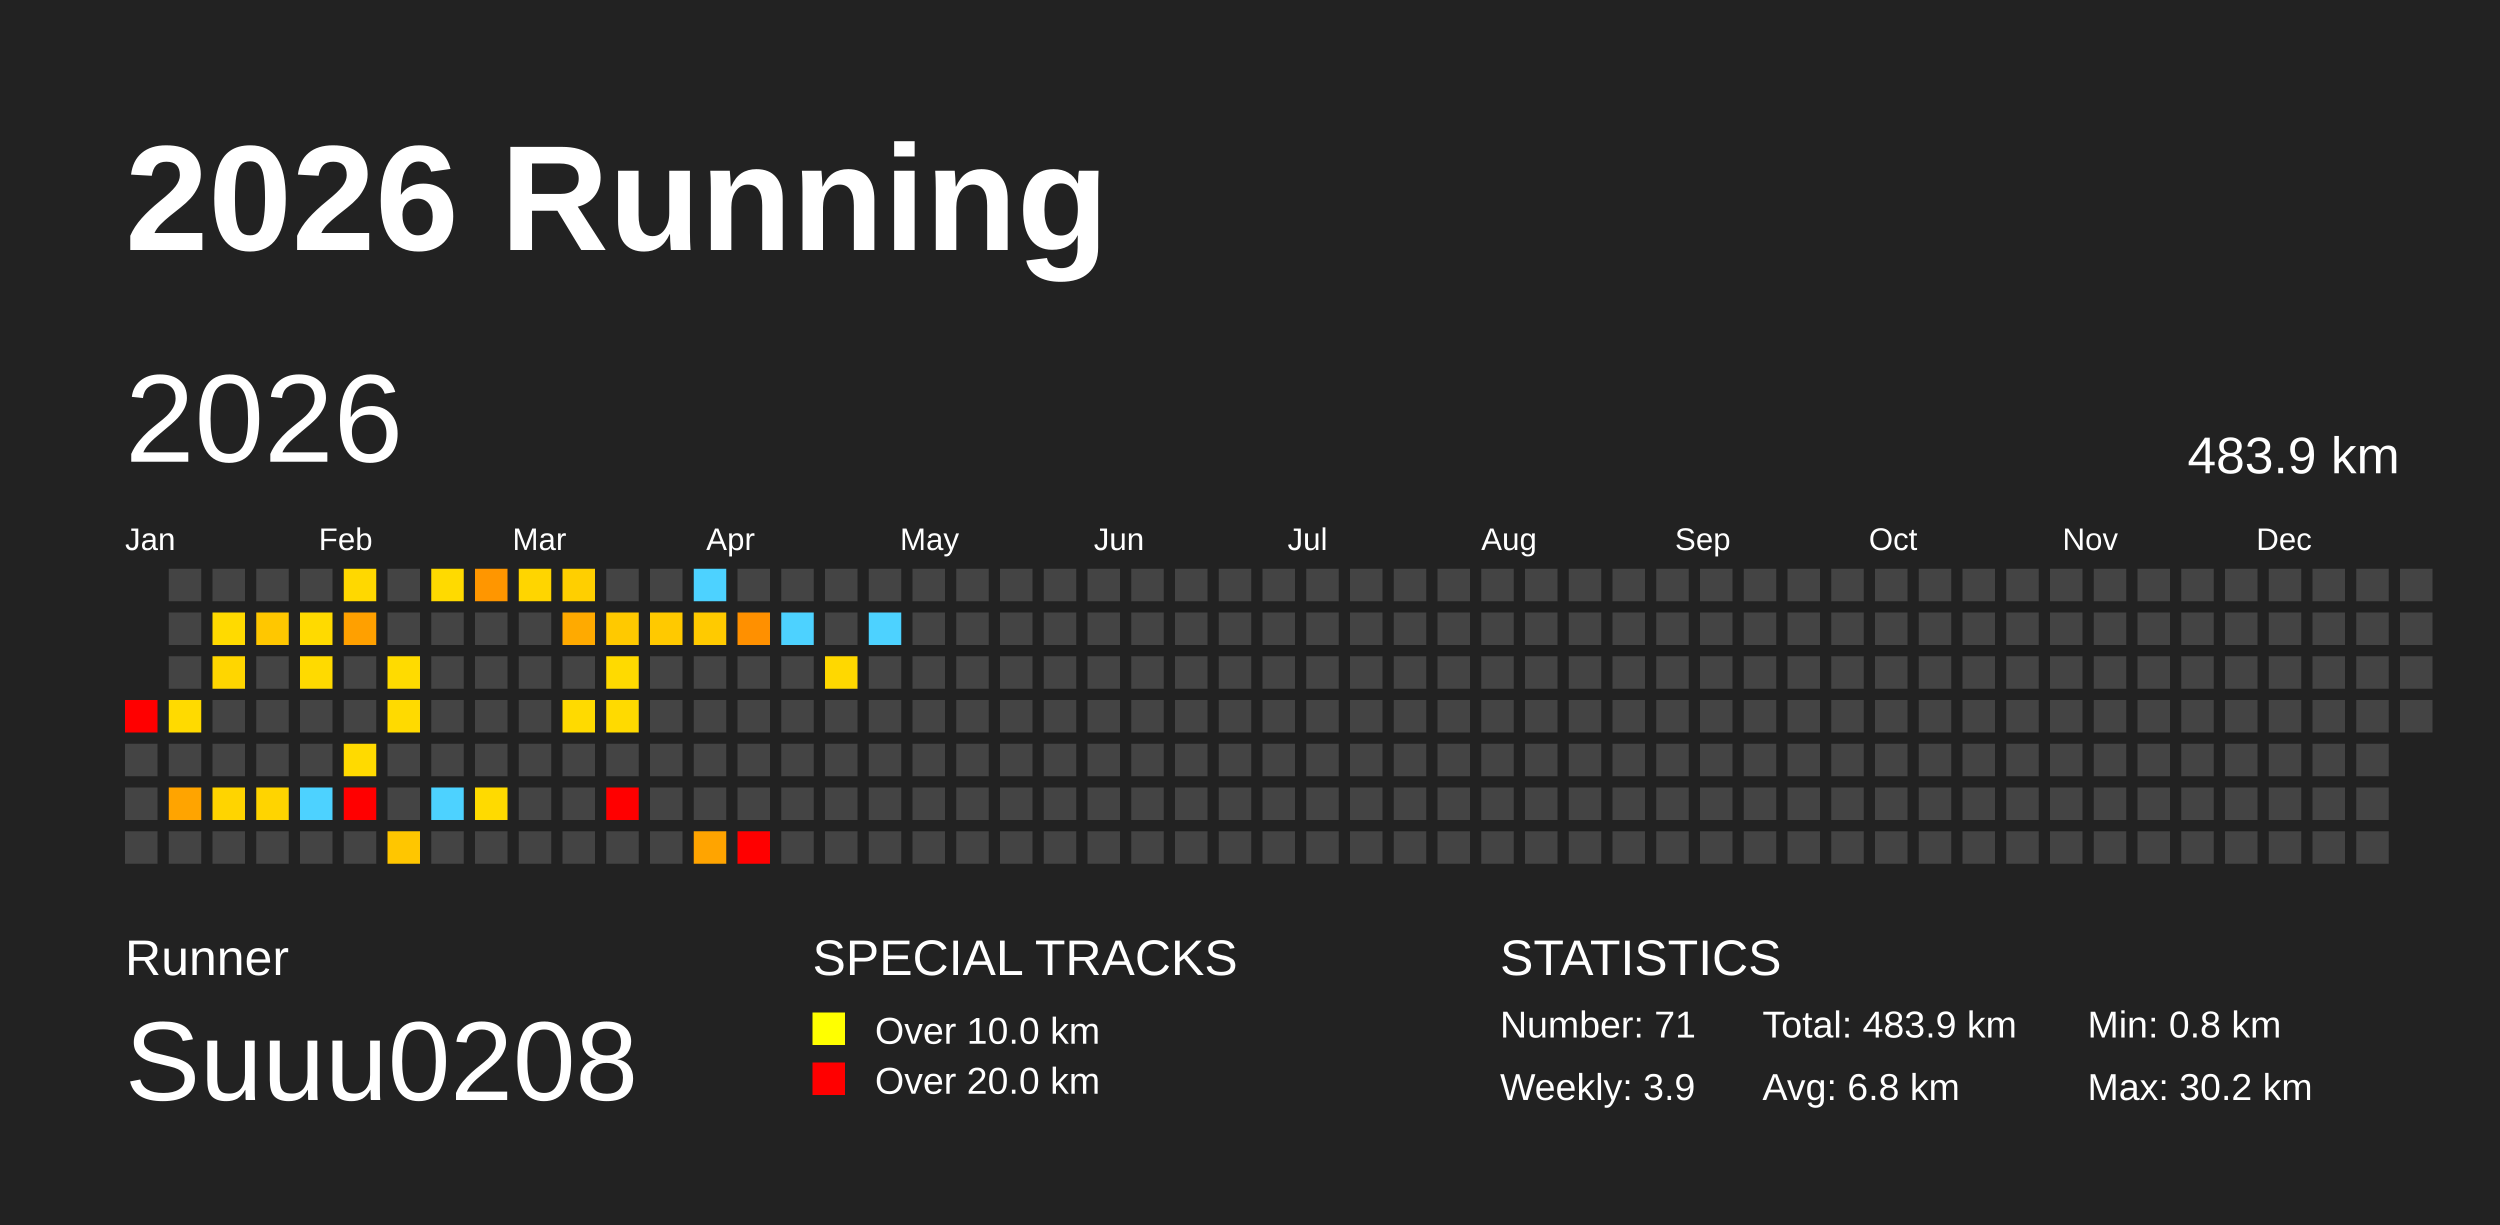
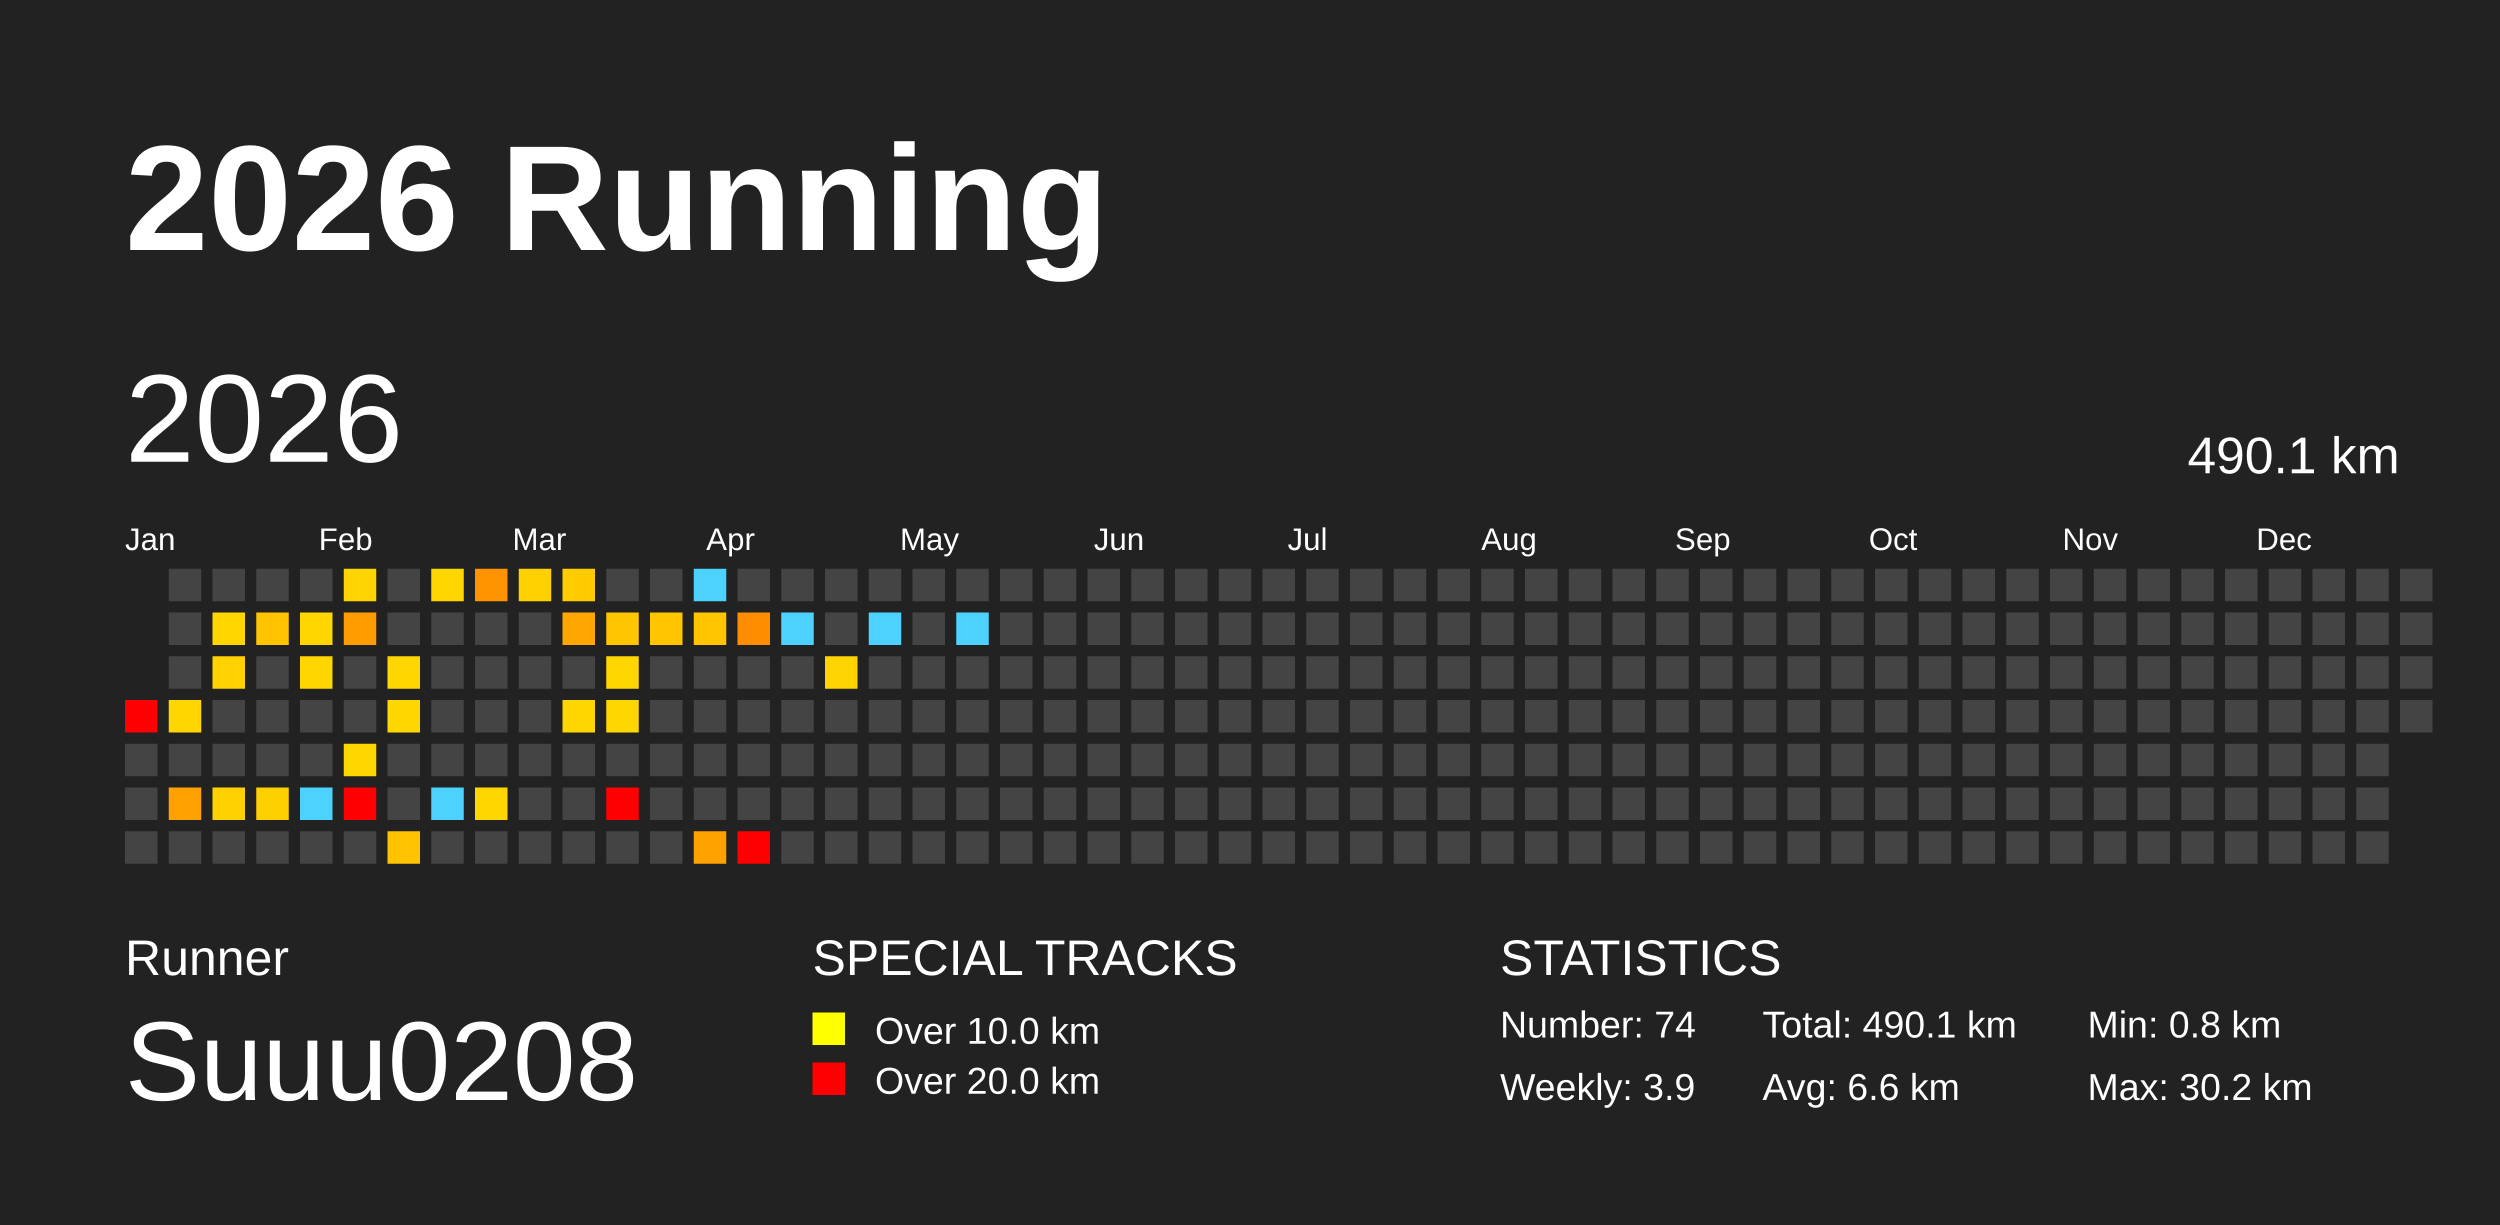
<svg xmlns="http://www.w3.org/2000/svg" baseProfile="full" height="98mm" version="1.1" viewBox="0,0,200,98" width="200mm">
  <defs />
  <rect fill="#222222" height="98" width="200" x="0" y="0" />
  <text fill="#FFFFFF" style="font-size:12px; font-family:Arial; font-weight:bold;" x="10" y="20">2026 Running</text>
  <text fill="#FFFFFF" style="font-size:4px; font-family:Arial" x="10" y="78">Runner</text>
  <text fill="#FFFFFF" style="font-size:9px; font-family:Arial" x="10" y="88">Suuu0208</text>
  <text fill="#FFFFFF" style="font-size:4px; font-family:Arial" x="65" y="78">SPECIAL TRACKS</text>
  <rect fill="yellow" height="2.6" width="2.6" x="65" y="81" />
  <text fill="#FFFFFF" style="font-size:3px; font-family:Arial" x="70" y="83.5">Over 10.0 km</text>
  <rect fill="red" height="2.6" width="2.6" x="65" y="85" />
  <text fill="#FFFFFF" style="font-size:3px; font-family:Arial" x="70" y="87.5">Over 20.0 km</text>
  <text fill="#FFFFFF" style="font-size:4px; font-family:Arial" x="120" y="78">STATISTICS</text>
-   <text fill="#FFFFFF" style="font-size:3px; font-family:Arial" x="120" y="83">Number: 71</text>
+   <text fill="#FFFFFF" style="font-size:3px; font-family:Arial" x="120" y="83">Number: 74</text>
  <text fill="#FFFFFF" style="font-size:3px; font-family:Arial" x="120" y="88">Weekly: 3.9</text>
-   <text fill="#FFFFFF" style="font-size:3px; font-family:Arial" x="141" y="83">Total: 483.9 km</text>
-   <text fill="#FFFFFF" style="font-size:3px; font-family:Arial" x="141" y="88">Avg: 6.8 km</text>
+   <text fill="#FFFFFF" style="font-size:3px; font-family:Arial" x="141" y="83">Total: 490.1 km</text>
+   <text fill="#FFFFFF" style="font-size:3px; font-family:Arial" x="141" y="88">Avg: 6.6 km</text>
  <text fill="#FFFFFF" style="font-size:3px; font-family:Arial" x="167" y="83">Min: 0.8 km</text>
  <text fill="#FFFFFF" style="font-size:3px; font-family:Arial" x="167" y="88">Max: 30.2 km</text>
  <text dominant-baseline="hanging" fill="#FFFFFF" style="font-size:10.0px; font-family:Arial;" x="10" y="30">2026</text>
-   <text dominant-baseline="hanging" fill="#FFFFFF" style="font-size:4.125px; font-family:Arial;" x="175" y="35">483.9 km</text>
+   <text dominant-baseline="hanging" fill="#FFFFFF" style="font-size:4.125px; font-family:Arial;" x="175" y="35">490.1 km</text>
  <text fill="#FFFFFF" style="font-size:2.5px; font-family:Arial" x="10.0" y="44">Jan</text>
  <text fill="#FFFFFF" style="font-size:2.5px; font-family:Arial" x="25.5" y="44">Feb</text>
  <text fill="#FFFFFF" style="font-size:2.5px; font-family:Arial" x="41.0" y="44">Mar</text>
  <text fill="#FFFFFF" style="font-size:2.5px; font-family:Arial" x="56.5" y="44">Apr</text>
  <text fill="#FFFFFF" style="font-size:2.5px; font-family:Arial" x="72.0" y="44">May</text>
  <text fill="#FFFFFF" style="font-size:2.5px; font-family:Arial" x="87.5" y="44">Jun</text>
  <text fill="#FFFFFF" style="font-size:2.5px; font-family:Arial" x="103.0" y="44">Jul</text>
  <text fill="#FFFFFF" style="font-size:2.5px; font-family:Arial" x="118.5" y="44">Aug</text>
  <text fill="#FFFFFF" style="font-size:2.5px; font-family:Arial" x="134.0" y="44">Sep</text>
  <text fill="#FFFFFF" style="font-size:2.5px; font-family:Arial" x="149.5" y="44">Oct</text>
  <text fill="#FFFFFF" style="font-size:2.5px; font-family:Arial" x="165.0" y="44">Nov</text>
  <text fill="#FFFFFF" style="font-size:2.5px; font-family:Arial" x="180.5" y="44">Dec</text>
  <rect fill="red" height="2.6" width="2.6" x="10.0" y="56.0" />
  <rect fill="#444444" height="2.6" width="2.6" x="10.0" y="59.5" />
  <rect fill="#444444" height="2.6" width="2.6" x="10.0" y="63.0" />
  <rect fill="#444444" height="2.6" width="2.6" x="10.0" y="66.5" />
  <rect fill="#444444" height="2.6" width="2.6" x="13.5" y="45.5" />
  <rect fill="#444444" height="2.6" width="2.6" x="13.5" y="49.0" />
  <rect fill="#444444" height="2.6" width="2.6" x="13.5" y="52.5" />
-   <rect fill="#ffda00" height="2.6" width="2.6" x="13.5" y="56.0" />
+   <rect fill="#ffd600" height="2.6" width="2.6" x="13.5" y="56.0" />
  <rect fill="#444444" height="2.6" width="2.6" x="13.5" y="59.5" />
-   <rect fill="#ffa400" height="2.6" width="2.6" x="13.5" y="63.0" />
+   <rect fill="#ffa100" height="2.6" width="2.6" x="13.5" y="63.0" />
  <rect fill="#444444" height="2.6" width="2.6" x="13.5" y="66.5" />
  <rect fill="#444444" height="2.6" width="2.6" x="17.0" y="45.5" />
-   <rect fill="#ffda00" height="2.6" width="2.6" x="17.0" y="49.0" />
-   <rect fill="#ffd600" height="2.6" width="2.6" x="17.0" y="52.5" />
+   <rect fill="#ffd600" height="2.6" width="2.6" x="17.0" y="49.0" />
+   <rect fill="#ffd200" height="2.6" width="2.6" x="17.0" y="52.5" />
  <rect fill="#444444" height="2.6" width="2.6" x="17.0" y="56.0" />
  <rect fill="#444444" height="2.6" width="2.6" x="17.0" y="59.5" />
-   <rect fill="#ffd400" height="2.6" width="2.6" x="17.0" y="63.0" />
+   <rect fill="#ffd100" height="2.6" width="2.6" x="17.0" y="63.0" />
  <rect fill="#444444" height="2.6" width="2.6" x="17.0" y="66.5" />
  <rect fill="#444444" height="2.6" width="2.6" x="20.5" y="45.5" />
-   <rect fill="#ffc700" height="2.6" width="2.6" x="20.5" y="49.0" />
+   <rect fill="#ffc300" height="2.6" width="2.6" x="20.5" y="49.0" />
  <rect fill="#444444" height="2.6" width="2.6" x="20.5" y="52.5" />
  <rect fill="#444444" height="2.6" width="2.6" x="20.5" y="56.0" />
  <rect fill="#444444" height="2.6" width="2.6" x="20.5" y="59.5" />
-   <rect fill="#ffd400" height="2.6" width="2.6" x="20.5" y="63.0" />
+   <rect fill="#ffd000" height="2.6" width="2.6" x="20.5" y="63.0" />
  <rect fill="#444444" height="2.6" width="2.6" x="20.5" y="66.5" />
  <rect fill="#444444" height="2.6" width="2.6" x="24.0" y="45.5" />
-   <rect fill="#ffda00" height="2.6" width="2.6" x="24.0" y="49.0" />
-   <rect fill="#ffda00" height="2.6" width="2.6" x="24.0" y="52.5" />
+   <rect fill="#ffd600" height="2.6" width="2.6" x="24.0" y="49.0" />
+   <rect fill="#ffd600" height="2.6" width="2.6" x="24.0" y="52.5" />
  <rect fill="#444444" height="2.6" width="2.6" x="24.0" y="56.0" />
  <rect fill="#444444" height="2.6" width="2.6" x="24.0" y="59.5" />
  <rect fill="#4dd2ff" height="2.6" width="2.6" x="24.0" y="63.0" />
  <rect fill="#444444" height="2.6" width="2.6" x="24.0" y="66.5" />
-   <rect fill="#ffd800" height="2.6" width="2.6" x="27.5" y="45.5" />
-   <rect fill="#ffa000" height="2.6" width="2.6" x="27.5" y="49.0" />
+   <rect fill="#ffd400" height="2.6" width="2.6" x="27.5" y="45.5" />
+   <rect fill="#ff9d00" height="2.6" width="2.6" x="27.5" y="49.0" />
  <rect fill="#444444" height="2.6" width="2.6" x="27.5" y="52.5" />
  <rect fill="#444444" height="2.6" width="2.6" x="27.5" y="56.0" />
-   <rect fill="#ffda00" height="2.6" width="2.6" x="27.5" y="59.5" />
+   <rect fill="#ffd700" height="2.6" width="2.6" x="27.5" y="59.5" />
  <rect fill="red" height="2.6" width="2.6" x="27.5" y="63.0" />
  <rect fill="#444444" height="2.6" width="2.6" x="27.5" y="66.5" />
  <rect fill="#444444" height="2.6" width="2.6" x="31.0" y="45.5" />
  <rect fill="#444444" height="2.6" width="2.6" x="31.0" y="49.0" />
-   <rect fill="#ffdb00" height="2.6" width="2.6" x="31.0" y="52.5" />
-   <rect fill="#ffda00" height="2.6" width="2.6" x="31.0" y="56.0" />
+   <rect fill="#ffd700" height="2.6" width="2.6" x="31.0" y="52.5" />
+   <rect fill="#ffd700" height="2.6" width="2.6" x="31.0" y="56.0" />
  <rect fill="#444444" height="2.6" width="2.6" x="31.0" y="59.5" />
  <rect fill="#444444" height="2.6" width="2.6" x="31.0" y="63.0" />
-   <rect fill="#ffc600" height="2.6" width="2.6" x="31.0" y="66.5" />
-   <rect fill="#ffda00" height="2.6" width="2.6" x="34.5" y="45.5" />
+   <rect fill="#ffc300" height="2.6" width="2.6" x="31.0" y="66.5" />
+   <rect fill="#ffd700" height="2.6" width="2.6" x="34.5" y="45.5" />
  <rect fill="#444444" height="2.6" width="2.6" x="34.5" y="49.0" />
  <rect fill="#444444" height="2.6" width="2.6" x="34.5" y="52.5" />
  <rect fill="#444444" height="2.6" width="2.6" x="34.5" y="56.0" />
  <rect fill="#444444" height="2.6" width="2.6" x="34.5" y="59.5" />
  <rect fill="#4dd2ff" height="2.6" width="2.6" x="34.5" y="63.0" />
  <rect fill="#444444" height="2.6" width="2.6" x="34.5" y="66.5" />
-   <rect fill="#ff9600" height="2.6" width="2.6" x="38.0" y="45.5" />
+   <rect fill="#ff9300" height="2.6" width="2.6" x="38.0" y="45.5" />
  <rect fill="#444444" height="2.6" width="2.6" x="38.0" y="49.0" />
  <rect fill="#444444" height="2.6" width="2.6" x="38.0" y="52.5" />
  <rect fill="#444444" height="2.6" width="2.6" x="38.0" y="56.0" />
  <rect fill="#444444" height="2.6" width="2.6" x="38.0" y="59.5" />
-   <rect fill="#ffda00" height="2.6" width="2.6" x="38.0" y="63.0" />
+   <rect fill="#ffd600" height="2.6" width="2.6" x="38.0" y="63.0" />
  <rect fill="#444444" height="2.6" width="2.6" x="38.0" y="66.5" />
-   <rect fill="#ffd500" height="2.6" width="2.6" x="41.5" y="45.5" />
+   <rect fill="#ffd100" height="2.6" width="2.6" x="41.5" y="45.5" />
  <rect fill="#444444" height="2.6" width="2.6" x="41.5" y="49.0" />
  <rect fill="#444444" height="2.6" width="2.6" x="41.5" y="52.5" />
  <rect fill="#444444" height="2.6" width="2.6" x="41.5" y="56.0" />
  <rect fill="#444444" height="2.6" width="2.6" x="41.5" y="59.5" />
  <rect fill="#444444" height="2.6" width="2.6" x="41.5" y="63.0" />
  <rect fill="#444444" height="2.6" width="2.6" x="41.5" y="66.5" />
-   <rect fill="#ffcf00" height="2.6" width="2.6" x="45.0" y="45.5" />
-   <rect fill="#ffaa00" height="2.6" width="2.6" x="45.0" y="49.0" />
+   <rect fill="#ffcc00" height="2.6" width="2.6" x="45.0" y="45.5" />
+   <rect fill="#ffa700" height="2.6" width="2.6" x="45.0" y="49.0" />
  <rect fill="#444444" height="2.6" width="2.6" x="45.0" y="52.5" />
-   <rect fill="#ffda00" height="2.6" width="2.6" x="45.0" y="56.0" />
+   <rect fill="#ffd600" height="2.6" width="2.6" x="45.0" y="56.0" />
  <rect fill="#444444" height="2.6" width="2.6" x="45.0" y="59.5" />
  <rect fill="#444444" height="2.6" width="2.6" x="45.0" y="63.0" />
  <rect fill="#444444" height="2.6" width="2.6" x="45.0" y="66.5" />
  <rect fill="#444444" height="2.6" width="2.6" x="48.5" y="45.5" />
-   <rect fill="#ffc900" height="2.6" width="2.6" x="48.5" y="49.0" />
-   <rect fill="#ffda00" height="2.6" width="2.6" x="48.5" y="52.5" />
-   <rect fill="#ffda00" height="2.6" width="2.6" x="48.5" y="56.0" />
+   <rect fill="#ffc600" height="2.6" width="2.6" x="48.5" y="49.0" />
+   <rect fill="#ffd700" height="2.6" width="2.6" x="48.5" y="52.5" />
+   <rect fill="#ffd700" height="2.6" width="2.6" x="48.5" y="56.0" />
  <rect fill="#444444" height="2.6" width="2.6" x="48.5" y="59.5" />
  <rect fill="red" height="2.6" width="2.6" x="48.5" y="63.0" />
  <rect fill="#444444" height="2.6" width="2.6" x="48.5" y="66.5" />
  <rect fill="#444444" height="2.6" width="2.6" x="52.0" y="45.5" />
-   <rect fill="#ffc900" height="2.6" width="2.6" x="52.0" y="49.0" />
+   <rect fill="#ffc600" height="2.6" width="2.6" x="52.0" y="49.0" />
  <rect fill="#444444" height="2.6" width="2.6" x="52.0" y="52.5" />
  <rect fill="#444444" height="2.6" width="2.6" x="52.0" y="56.0" />
  <rect fill="#444444" height="2.6" width="2.6" x="52.0" y="59.5" />
  <rect fill="#444444" height="2.6" width="2.6" x="52.0" y="63.0" />
  <rect fill="#444444" height="2.6" width="2.6" x="52.0" y="66.5" />
  <rect fill="#4dd2ff" height="2.6" width="2.6" x="55.5" y="45.5" />
-   <rect fill="#ffca00" height="2.6" width="2.6" x="55.5" y="49.0" />
+   <rect fill="#ffc600" height="2.6" width="2.6" x="55.5" y="49.0" />
  <rect fill="#444444" height="2.6" width="2.6" x="55.5" y="52.5" />
  <rect fill="#444444" height="2.6" width="2.6" x="55.5" y="56.0" />
  <rect fill="#444444" height="2.6" width="2.6" x="55.5" y="59.5" />
  <rect fill="#444444" height="2.6" width="2.6" x="55.5" y="63.0" />
-   <rect fill="#ffa400" height="2.6" width="2.6" x="55.5" y="66.5" />
+   <rect fill="#ffa200" height="2.6" width="2.6" x="55.5" y="66.5" />
  <rect fill="#444444" height="2.6" width="2.6" x="59.0" y="45.5" />
-   <rect fill="#ff9000" height="2.6" width="2.6" x="59.0" y="49.0" />
+   <rect fill="#ff8d00" height="2.6" width="2.6" x="59.0" y="49.0" />
  <rect fill="#444444" height="2.6" width="2.6" x="59.0" y="52.5" />
  <rect fill="#444444" height="2.6" width="2.6" x="59.0" y="56.0" />
  <rect fill="#444444" height="2.6" width="2.6" x="59.0" y="59.5" />
  <rect fill="#444444" height="2.6" width="2.6" x="59.0" y="63.0" />
  <rect fill="red" height="2.6" width="2.6" x="59.0" y="66.5" />
  <rect fill="#444444" height="2.6" width="2.6" x="62.5" y="45.5" />
  <rect fill="#4dd2ff" height="2.6" width="2.6" x="62.5" y="49.0" />
  <rect fill="#444444" height="2.6" width="2.6" x="62.5" y="52.5" />
  <rect fill="#444444" height="2.6" width="2.6" x="62.5" y="56.0" />
  <rect fill="#444444" height="2.6" width="2.6" x="62.5" y="59.5" />
  <rect fill="#444444" height="2.6" width="2.6" x="62.5" y="63.0" />
  <rect fill="#444444" height="2.6" width="2.6" x="62.5" y="66.5" />
  <rect fill="#444444" height="2.6" width="2.6" x="66.0" y="45.5" />
  <rect fill="#444444" height="2.6" width="2.6" x="66.0" y="49.0" />
-   <rect fill="#ffd800" height="2.6" width="2.6" x="66.0" y="52.5" />
+   <rect fill="#ffd400" height="2.6" width="2.6" x="66.0" y="52.5" />
  <rect fill="#444444" height="2.6" width="2.6" x="66.0" y="56.0" />
  <rect fill="#444444" height="2.6" width="2.6" x="66.0" y="59.5" />
  <rect fill="#444444" height="2.6" width="2.6" x="66.0" y="63.0" />
  <rect fill="#444444" height="2.6" width="2.6" x="66.0" y="66.5" />
  <rect fill="#444444" height="2.6" width="2.6" x="69.5" y="45.5" />
  <rect fill="#4dd2ff" height="2.6" width="2.6" x="69.5" y="49.0" />
  <rect fill="#444444" height="2.6" width="2.6" x="69.5" y="52.5" />
  <rect fill="#444444" height="2.6" width="2.6" x="69.5" y="56.0" />
  <rect fill="#444444" height="2.6" width="2.6" x="69.5" y="59.5" />
  <rect fill="#444444" height="2.6" width="2.6" x="69.5" y="63.0" />
  <rect fill="#444444" height="2.6" width="2.6" x="69.5" y="66.5" />
  <rect fill="#444444" height="2.6" width="2.6" x="73.0" y="45.5" />
  <rect fill="#444444" height="2.6" width="2.6" x="73.0" y="49.0" />
  <rect fill="#444444" height="2.6" width="2.6" x="73.0" y="52.5" />
  <rect fill="#444444" height="2.6" width="2.6" x="73.0" y="56.0" />
  <rect fill="#444444" height="2.6" width="2.6" x="73.0" y="59.5" />
  <rect fill="#444444" height="2.6" width="2.6" x="73.0" y="63.0" />
  <rect fill="#444444" height="2.6" width="2.6" x="73.0" y="66.5" />
  <rect fill="#444444" height="2.6" width="2.6" x="76.5" y="45.5" />
-   <rect fill="#444444" height="2.6" width="2.6" x="76.5" y="49.0" />
+   <rect fill="#4dd2ff" height="2.6" width="2.6" x="76.5" y="49.0" />
  <rect fill="#444444" height="2.6" width="2.6" x="76.5" y="52.5" />
  <rect fill="#444444" height="2.6" width="2.6" x="76.5" y="56.0" />
  <rect fill="#444444" height="2.6" width="2.6" x="76.5" y="59.5" />
  <rect fill="#444444" height="2.6" width="2.6" x="76.5" y="63.0" />
  <rect fill="#444444" height="2.6" width="2.6" x="76.5" y="66.5" />
  <rect fill="#444444" height="2.6" width="2.6" x="80.0" y="45.5" />
  <rect fill="#444444" height="2.6" width="2.6" x="80.0" y="49.0" />
  <rect fill="#444444" height="2.6" width="2.6" x="80.0" y="52.5" />
  <rect fill="#444444" height="2.6" width="2.6" x="80.0" y="56.0" />
  <rect fill="#444444" height="2.6" width="2.6" x="80.0" y="59.5" />
  <rect fill="#444444" height="2.6" width="2.6" x="80.0" y="63.0" />
  <rect fill="#444444" height="2.6" width="2.6" x="80.0" y="66.5" />
  <rect fill="#444444" height="2.6" width="2.6" x="83.5" y="45.5" />
  <rect fill="#444444" height="2.6" width="2.6" x="83.5" y="49.0" />
  <rect fill="#444444" height="2.6" width="2.6" x="83.5" y="52.5" />
  <rect fill="#444444" height="2.6" width="2.6" x="83.5" y="56.0" />
  <rect fill="#444444" height="2.6" width="2.6" x="83.5" y="59.5" />
  <rect fill="#444444" height="2.6" width="2.6" x="83.5" y="63.0" />
  <rect fill="#444444" height="2.6" width="2.6" x="83.5" y="66.5" />
  <rect fill="#444444" height="2.6" width="2.6" x="87.0" y="45.5" />
  <rect fill="#444444" height="2.6" width="2.6" x="87.0" y="49.0" />
  <rect fill="#444444" height="2.6" width="2.6" x="87.0" y="52.5" />
  <rect fill="#444444" height="2.6" width="2.6" x="87.0" y="56.0" />
  <rect fill="#444444" height="2.6" width="2.6" x="87.0" y="59.5" />
  <rect fill="#444444" height="2.6" width="2.6" x="87.0" y="63.0" />
  <rect fill="#444444" height="2.6" width="2.6" x="87.0" y="66.5" />
  <rect fill="#444444" height="2.6" width="2.6" x="90.5" y="45.5" />
  <rect fill="#444444" height="2.6" width="2.6" x="90.5" y="49.0" />
  <rect fill="#444444" height="2.6" width="2.6" x="90.5" y="52.5" />
  <rect fill="#444444" height="2.6" width="2.6" x="90.5" y="56.0" />
  <rect fill="#444444" height="2.6" width="2.6" x="90.5" y="59.5" />
  <rect fill="#444444" height="2.6" width="2.6" x="90.5" y="63.0" />
  <rect fill="#444444" height="2.6" width="2.6" x="90.5" y="66.5" />
  <rect fill="#444444" height="2.6" width="2.6" x="94.0" y="45.5" />
  <rect fill="#444444" height="2.6" width="2.6" x="94.0" y="49.0" />
  <rect fill="#444444" height="2.6" width="2.6" x="94.0" y="52.5" />
  <rect fill="#444444" height="2.6" width="2.6" x="94.0" y="56.0" />
  <rect fill="#444444" height="2.6" width="2.6" x="94.0" y="59.5" />
  <rect fill="#444444" height="2.6" width="2.6" x="94.0" y="63.0" />
  <rect fill="#444444" height="2.6" width="2.6" x="94.0" y="66.5" />
  <rect fill="#444444" height="2.6" width="2.6" x="97.5" y="45.5" />
  <rect fill="#444444" height="2.6" width="2.6" x="97.5" y="49.0" />
  <rect fill="#444444" height="2.6" width="2.6" x="97.5" y="52.5" />
  <rect fill="#444444" height="2.6" width="2.6" x="97.5" y="56.0" />
  <rect fill="#444444" height="2.6" width="2.6" x="97.5" y="59.5" />
  <rect fill="#444444" height="2.6" width="2.6" x="97.5" y="63.0" />
  <rect fill="#444444" height="2.6" width="2.6" x="97.5" y="66.5" />
  <rect fill="#444444" height="2.6" width="2.6" x="101.0" y="45.5" />
  <rect fill="#444444" height="2.6" width="2.6" x="101.0" y="49.0" />
  <rect fill="#444444" height="2.6" width="2.6" x="101.0" y="52.5" />
  <rect fill="#444444" height="2.6" width="2.6" x="101.0" y="56.0" />
  <rect fill="#444444" height="2.6" width="2.6" x="101.0" y="59.5" />
  <rect fill="#444444" height="2.6" width="2.6" x="101.0" y="63.0" />
  <rect fill="#444444" height="2.6" width="2.6" x="101.0" y="66.5" />
  <rect fill="#444444" height="2.6" width="2.6" x="104.5" y="45.5" />
  <rect fill="#444444" height="2.6" width="2.6" x="104.5" y="49.0" />
  <rect fill="#444444" height="2.6" width="2.6" x="104.5" y="52.5" />
  <rect fill="#444444" height="2.6" width="2.6" x="104.5" y="56.0" />
  <rect fill="#444444" height="2.6" width="2.6" x="104.5" y="59.5" />
  <rect fill="#444444" height="2.6" width="2.6" x="104.5" y="63.0" />
  <rect fill="#444444" height="2.6" width="2.6" x="104.5" y="66.5" />
  <rect fill="#444444" height="2.6" width="2.6" x="108.0" y="45.5" />
  <rect fill="#444444" height="2.6" width="2.6" x="108.0" y="49.0" />
  <rect fill="#444444" height="2.6" width="2.6" x="108.0" y="52.5" />
  <rect fill="#444444" height="2.6" width="2.6" x="108.0" y="56.0" />
  <rect fill="#444444" height="2.6" width="2.6" x="108.0" y="59.5" />
  <rect fill="#444444" height="2.6" width="2.6" x="108.0" y="63.0" />
  <rect fill="#444444" height="2.6" width="2.6" x="108.0" y="66.5" />
  <rect fill="#444444" height="2.6" width="2.6" x="111.5" y="45.5" />
  <rect fill="#444444" height="2.6" width="2.6" x="111.5" y="49.0" />
  <rect fill="#444444" height="2.6" width="2.6" x="111.5" y="52.5" />
  <rect fill="#444444" height="2.6" width="2.6" x="111.5" y="56.0" />
  <rect fill="#444444" height="2.6" width="2.6" x="111.5" y="59.5" />
  <rect fill="#444444" height="2.6" width="2.6" x="111.5" y="63.0" />
  <rect fill="#444444" height="2.6" width="2.6" x="111.5" y="66.5" />
  <rect fill="#444444" height="2.6" width="2.6" x="115.0" y="45.5" />
  <rect fill="#444444" height="2.6" width="2.6" x="115.0" y="49.0" />
  <rect fill="#444444" height="2.6" width="2.6" x="115.0" y="52.5" />
  <rect fill="#444444" height="2.6" width="2.6" x="115.0" y="56.0" />
  <rect fill="#444444" height="2.6" width="2.6" x="115.0" y="59.5" />
  <rect fill="#444444" height="2.6" width="2.6" x="115.0" y="63.0" />
  <rect fill="#444444" height="2.6" width="2.6" x="115.0" y="66.5" />
  <rect fill="#444444" height="2.6" width="2.6" x="118.5" y="45.5" />
  <rect fill="#444444" height="2.6" width="2.6" x="118.5" y="49.0" />
  <rect fill="#444444" height="2.6" width="2.6" x="118.5" y="52.5" />
  <rect fill="#444444" height="2.6" width="2.6" x="118.5" y="56.0" />
  <rect fill="#444444" height="2.6" width="2.6" x="118.5" y="59.5" />
  <rect fill="#444444" height="2.6" width="2.6" x="118.5" y="63.0" />
  <rect fill="#444444" height="2.6" width="2.6" x="118.5" y="66.5" />
  <rect fill="#444444" height="2.6" width="2.6" x="122.0" y="45.5" />
  <rect fill="#444444" height="2.6" width="2.6" x="122.0" y="49.0" />
  <rect fill="#444444" height="2.6" width="2.6" x="122.0" y="52.5" />
  <rect fill="#444444" height="2.6" width="2.6" x="122.0" y="56.0" />
  <rect fill="#444444" height="2.6" width="2.6" x="122.0" y="59.5" />
  <rect fill="#444444" height="2.6" width="2.6" x="122.0" y="63.0" />
  <rect fill="#444444" height="2.6" width="2.6" x="122.0" y="66.5" />
  <rect fill="#444444" height="2.6" width="2.6" x="125.5" y="45.5" />
  <rect fill="#444444" height="2.6" width="2.6" x="125.5" y="49.0" />
  <rect fill="#444444" height="2.6" width="2.6" x="125.5" y="52.5" />
  <rect fill="#444444" height="2.6" width="2.6" x="125.5" y="56.0" />
  <rect fill="#444444" height="2.6" width="2.6" x="125.5" y="59.5" />
  <rect fill="#444444" height="2.6" width="2.6" x="125.5" y="63.0" />
  <rect fill="#444444" height="2.6" width="2.6" x="125.5" y="66.5" />
  <rect fill="#444444" height="2.6" width="2.6" x="129.0" y="45.5" />
  <rect fill="#444444" height="2.6" width="2.6" x="129.0" y="49.0" />
  <rect fill="#444444" height="2.6" width="2.6" x="129.0" y="52.5" />
  <rect fill="#444444" height="2.6" width="2.6" x="129.0" y="56.0" />
  <rect fill="#444444" height="2.6" width="2.6" x="129.0" y="59.5" />
  <rect fill="#444444" height="2.6" width="2.6" x="129.0" y="63.0" />
  <rect fill="#444444" height="2.6" width="2.6" x="129.0" y="66.5" />
  <rect fill="#444444" height="2.6" width="2.6" x="132.5" y="45.5" />
  <rect fill="#444444" height="2.6" width="2.6" x="132.5" y="49.0" />
  <rect fill="#444444" height="2.6" width="2.6" x="132.5" y="52.5" />
  <rect fill="#444444" height="2.6" width="2.6" x="132.5" y="56.0" />
  <rect fill="#444444" height="2.6" width="2.6" x="132.5" y="59.5" />
  <rect fill="#444444" height="2.6" width="2.6" x="132.5" y="63.0" />
  <rect fill="#444444" height="2.6" width="2.6" x="132.5" y="66.5" />
  <rect fill="#444444" height="2.6" width="2.6" x="136.0" y="45.5" />
  <rect fill="#444444" height="2.6" width="2.6" x="136.0" y="49.0" />
  <rect fill="#444444" height="2.6" width="2.6" x="136.0" y="52.5" />
  <rect fill="#444444" height="2.6" width="2.6" x="136.0" y="56.0" />
  <rect fill="#444444" height="2.6" width="2.6" x="136.0" y="59.5" />
  <rect fill="#444444" height="2.6" width="2.6" x="136.0" y="63.0" />
  <rect fill="#444444" height="2.6" width="2.6" x="136.0" y="66.5" />
  <rect fill="#444444" height="2.6" width="2.6" x="139.5" y="45.5" />
  <rect fill="#444444" height="2.6" width="2.6" x="139.5" y="49.0" />
  <rect fill="#444444" height="2.6" width="2.6" x="139.5" y="52.5" />
  <rect fill="#444444" height="2.6" width="2.6" x="139.5" y="56.0" />
  <rect fill="#444444" height="2.6" width="2.6" x="139.5" y="59.5" />
  <rect fill="#444444" height="2.6" width="2.6" x="139.5" y="63.0" />
  <rect fill="#444444" height="2.6" width="2.6" x="139.5" y="66.5" />
  <rect fill="#444444" height="2.6" width="2.6" x="143.0" y="45.5" />
  <rect fill="#444444" height="2.6" width="2.6" x="143.0" y="49.0" />
  <rect fill="#444444" height="2.6" width="2.6" x="143.0" y="52.5" />
  <rect fill="#444444" height="2.6" width="2.6" x="143.0" y="56.0" />
  <rect fill="#444444" height="2.6" width="2.6" x="143.0" y="59.5" />
  <rect fill="#444444" height="2.6" width="2.6" x="143.0" y="63.0" />
  <rect fill="#444444" height="2.6" width="2.6" x="143.0" y="66.5" />
  <rect fill="#444444" height="2.6" width="2.6" x="146.5" y="45.5" />
  <rect fill="#444444" height="2.6" width="2.6" x="146.5" y="49.0" />
  <rect fill="#444444" height="2.6" width="2.6" x="146.5" y="52.5" />
  <rect fill="#444444" height="2.6" width="2.6" x="146.5" y="56.0" />
  <rect fill="#444444" height="2.6" width="2.6" x="146.5" y="59.5" />
  <rect fill="#444444" height="2.6" width="2.6" x="146.5" y="63.0" />
  <rect fill="#444444" height="2.6" width="2.6" x="146.5" y="66.5" />
  <rect fill="#444444" height="2.6" width="2.6" x="150.0" y="45.5" />
  <rect fill="#444444" height="2.6" width="2.6" x="150.0" y="49.0" />
  <rect fill="#444444" height="2.6" width="2.6" x="150.0" y="52.5" />
  <rect fill="#444444" height="2.6" width="2.6" x="150.0" y="56.0" />
  <rect fill="#444444" height="2.6" width="2.6" x="150.0" y="59.5" />
  <rect fill="#444444" height="2.6" width="2.6" x="150.0" y="63.0" />
  <rect fill="#444444" height="2.6" width="2.6" x="150.0" y="66.5" />
  <rect fill="#444444" height="2.6" width="2.6" x="153.5" y="45.5" />
  <rect fill="#444444" height="2.6" width="2.6" x="153.5" y="49.0" />
  <rect fill="#444444" height="2.6" width="2.6" x="153.5" y="52.5" />
  <rect fill="#444444" height="2.6" width="2.6" x="153.5" y="56.0" />
  <rect fill="#444444" height="2.6" width="2.6" x="153.5" y="59.5" />
  <rect fill="#444444" height="2.6" width="2.6" x="153.5" y="63.0" />
  <rect fill="#444444" height="2.6" width="2.6" x="153.5" y="66.5" />
  <rect fill="#444444" height="2.6" width="2.6" x="157.0" y="45.5" />
  <rect fill="#444444" height="2.6" width="2.6" x="157.0" y="49.0" />
  <rect fill="#444444" height="2.6" width="2.6" x="157.0" y="52.5" />
  <rect fill="#444444" height="2.6" width="2.6" x="157.0" y="56.0" />
  <rect fill="#444444" height="2.6" width="2.6" x="157.0" y="59.5" />
  <rect fill="#444444" height="2.6" width="2.6" x="157.0" y="63.0" />
  <rect fill="#444444" height="2.6" width="2.6" x="157.0" y="66.5" />
  <rect fill="#444444" height="2.6" width="2.6" x="160.5" y="45.5" />
  <rect fill="#444444" height="2.6" width="2.6" x="160.5" y="49.0" />
  <rect fill="#444444" height="2.6" width="2.6" x="160.5" y="52.5" />
  <rect fill="#444444" height="2.6" width="2.6" x="160.5" y="56.0" />
  <rect fill="#444444" height="2.6" width="2.6" x="160.5" y="59.5" />
  <rect fill="#444444" height="2.6" width="2.6" x="160.5" y="63.0" />
  <rect fill="#444444" height="2.6" width="2.6" x="160.5" y="66.5" />
  <rect fill="#444444" height="2.6" width="2.6" x="164.0" y="45.5" />
  <rect fill="#444444" height="2.6" width="2.6" x="164.0" y="49.0" />
  <rect fill="#444444" height="2.6" width="2.6" x="164.0" y="52.5" />
  <rect fill="#444444" height="2.6" width="2.6" x="164.0" y="56.0" />
  <rect fill="#444444" height="2.6" width="2.6" x="164.0" y="59.5" />
  <rect fill="#444444" height="2.6" width="2.6" x="164.0" y="63.0" />
  <rect fill="#444444" height="2.6" width="2.6" x="164.0" y="66.5" />
  <rect fill="#444444" height="2.6" width="2.6" x="167.5" y="45.5" />
  <rect fill="#444444" height="2.6" width="2.6" x="167.5" y="49.0" />
  <rect fill="#444444" height="2.6" width="2.6" x="167.5" y="52.5" />
  <rect fill="#444444" height="2.6" width="2.6" x="167.5" y="56.0" />
  <rect fill="#444444" height="2.6" width="2.6" x="167.5" y="59.5" />
  <rect fill="#444444" height="2.6" width="2.6" x="167.5" y="63.0" />
  <rect fill="#444444" height="2.6" width="2.6" x="167.5" y="66.5" />
  <rect fill="#444444" height="2.6" width="2.6" x="171.0" y="45.5" />
  <rect fill="#444444" height="2.6" width="2.6" x="171.0" y="49.0" />
  <rect fill="#444444" height="2.6" width="2.6" x="171.0" y="52.5" />
  <rect fill="#444444" height="2.6" width="2.6" x="171.0" y="56.0" />
  <rect fill="#444444" height="2.6" width="2.6" x="171.0" y="59.5" />
  <rect fill="#444444" height="2.6" width="2.6" x="171.0" y="63.0" />
  <rect fill="#444444" height="2.6" width="2.6" x="171.0" y="66.5" />
  <rect fill="#444444" height="2.6" width="2.6" x="174.5" y="45.5" />
  <rect fill="#444444" height="2.6" width="2.6" x="174.5" y="49.0" />
  <rect fill="#444444" height="2.6" width="2.6" x="174.5" y="52.5" />
  <rect fill="#444444" height="2.6" width="2.6" x="174.5" y="56.0" />
  <rect fill="#444444" height="2.6" width="2.6" x="174.5" y="59.5" />
  <rect fill="#444444" height="2.6" width="2.6" x="174.5" y="63.0" />
  <rect fill="#444444" height="2.6" width="2.6" x="174.5" y="66.5" />
  <rect fill="#444444" height="2.6" width="2.6" x="178.0" y="45.5" />
  <rect fill="#444444" height="2.6" width="2.6" x="178.0" y="49.0" />
  <rect fill="#444444" height="2.6" width="2.6" x="178.0" y="52.5" />
  <rect fill="#444444" height="2.6" width="2.6" x="178.0" y="56.0" />
  <rect fill="#444444" height="2.6" width="2.6" x="178.0" y="59.5" />
  <rect fill="#444444" height="2.6" width="2.6" x="178.0" y="63.0" />
  <rect fill="#444444" height="2.6" width="2.6" x="178.0" y="66.5" />
  <rect fill="#444444" height="2.6" width="2.6" x="181.5" y="45.5" />
  <rect fill="#444444" height="2.6" width="2.6" x="181.5" y="49.0" />
  <rect fill="#444444" height="2.6" width="2.6" x="181.5" y="52.5" />
  <rect fill="#444444" height="2.6" width="2.6" x="181.5" y="56.0" />
  <rect fill="#444444" height="2.6" width="2.6" x="181.5" y="59.5" />
  <rect fill="#444444" height="2.6" width="2.6" x="181.5" y="63.0" />
  <rect fill="#444444" height="2.6" width="2.6" x="181.5" y="66.5" />
  <rect fill="#444444" height="2.6" width="2.6" x="185.0" y="45.5" />
  <rect fill="#444444" height="2.6" width="2.6" x="185.0" y="49.0" />
  <rect fill="#444444" height="2.6" width="2.6" x="185.0" y="52.5" />
  <rect fill="#444444" height="2.6" width="2.6" x="185.0" y="56.0" />
  <rect fill="#444444" height="2.6" width="2.6" x="185.0" y="59.5" />
  <rect fill="#444444" height="2.6" width="2.6" x="185.0" y="63.0" />
  <rect fill="#444444" height="2.6" width="2.6" x="185.0" y="66.5" />
  <rect fill="#444444" height="2.6" width="2.6" x="188.5" y="45.5" />
  <rect fill="#444444" height="2.6" width="2.6" x="188.5" y="49.0" />
  <rect fill="#444444" height="2.6" width="2.6" x="188.5" y="52.5" />
  <rect fill="#444444" height="2.6" width="2.6" x="188.5" y="56.0" />
  <rect fill="#444444" height="2.6" width="2.6" x="188.5" y="59.5" />
  <rect fill="#444444" height="2.6" width="2.6" x="188.5" y="63.0" />
  <rect fill="#444444" height="2.6" width="2.6" x="188.5" y="66.5" />
  <rect fill="#444444" height="2.6" width="2.6" x="192.0" y="45.5" />
  <rect fill="#444444" height="2.6" width="2.6" x="192.0" y="49.0" />
  <rect fill="#444444" height="2.6" width="2.6" x="192.0" y="52.5" />
  <rect fill="#444444" height="2.6" width="2.6" x="192.0" y="56.0" />
</svg>
